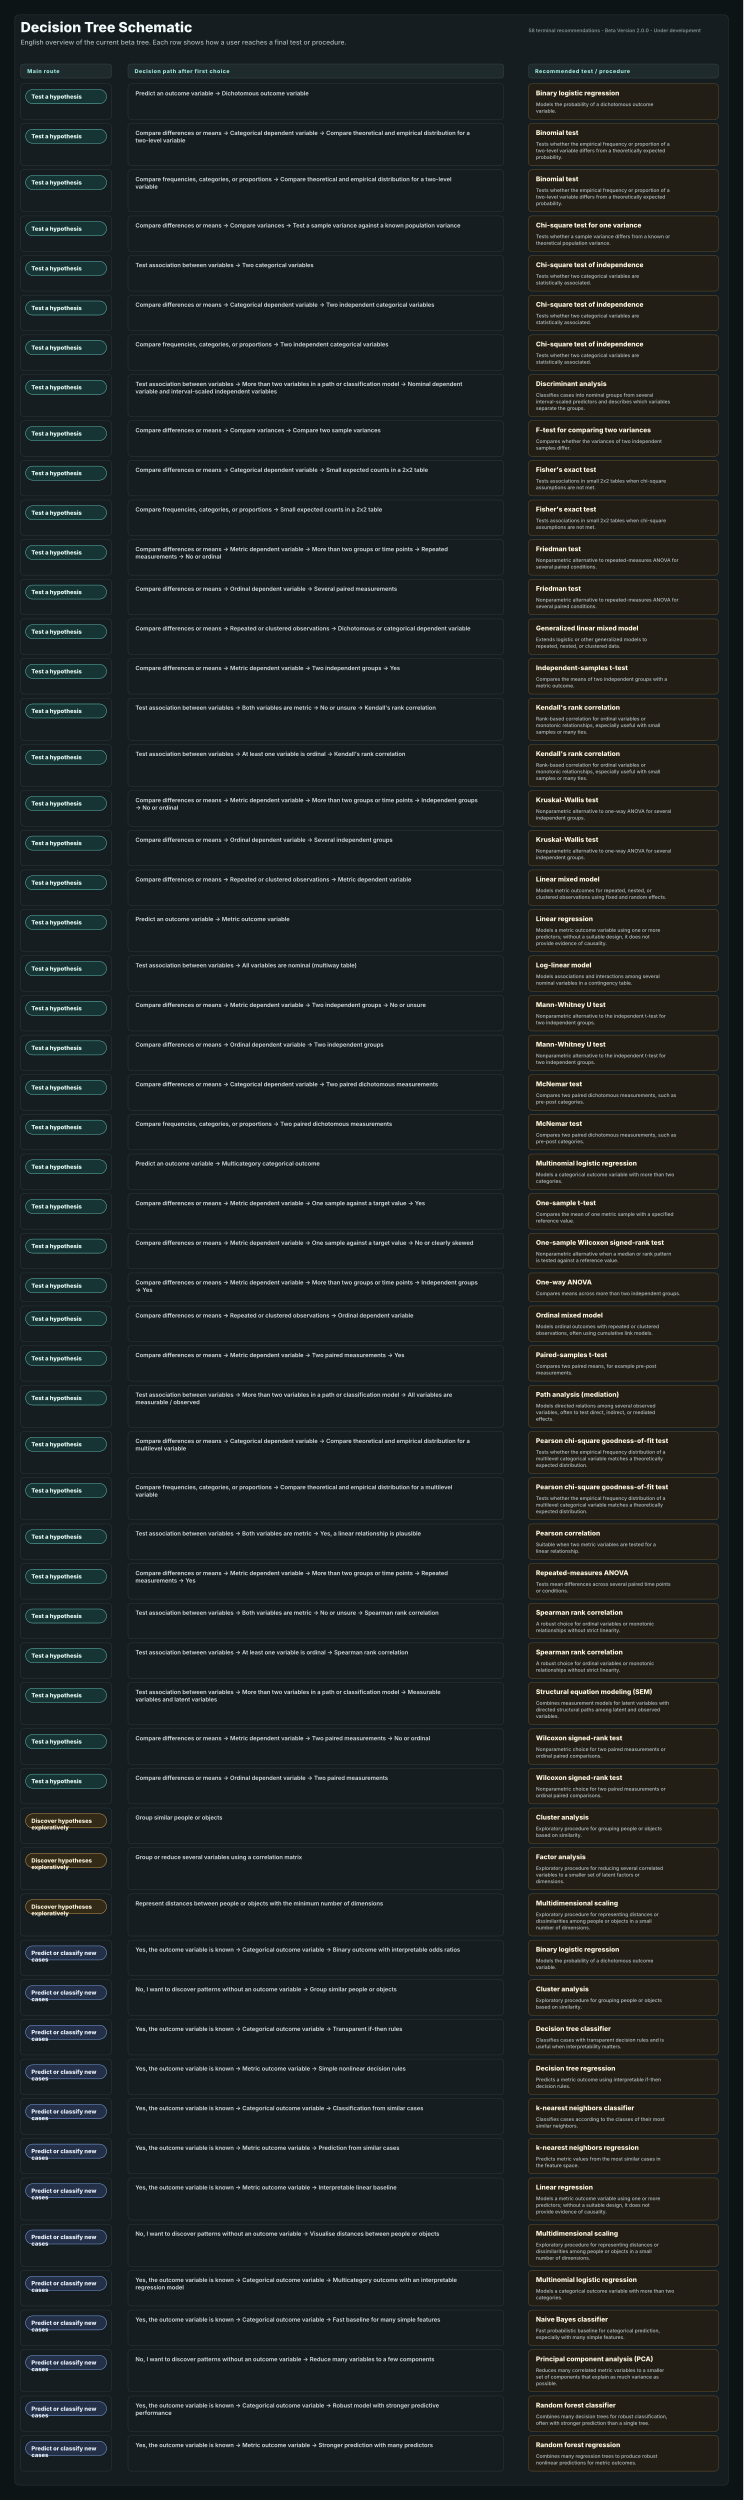
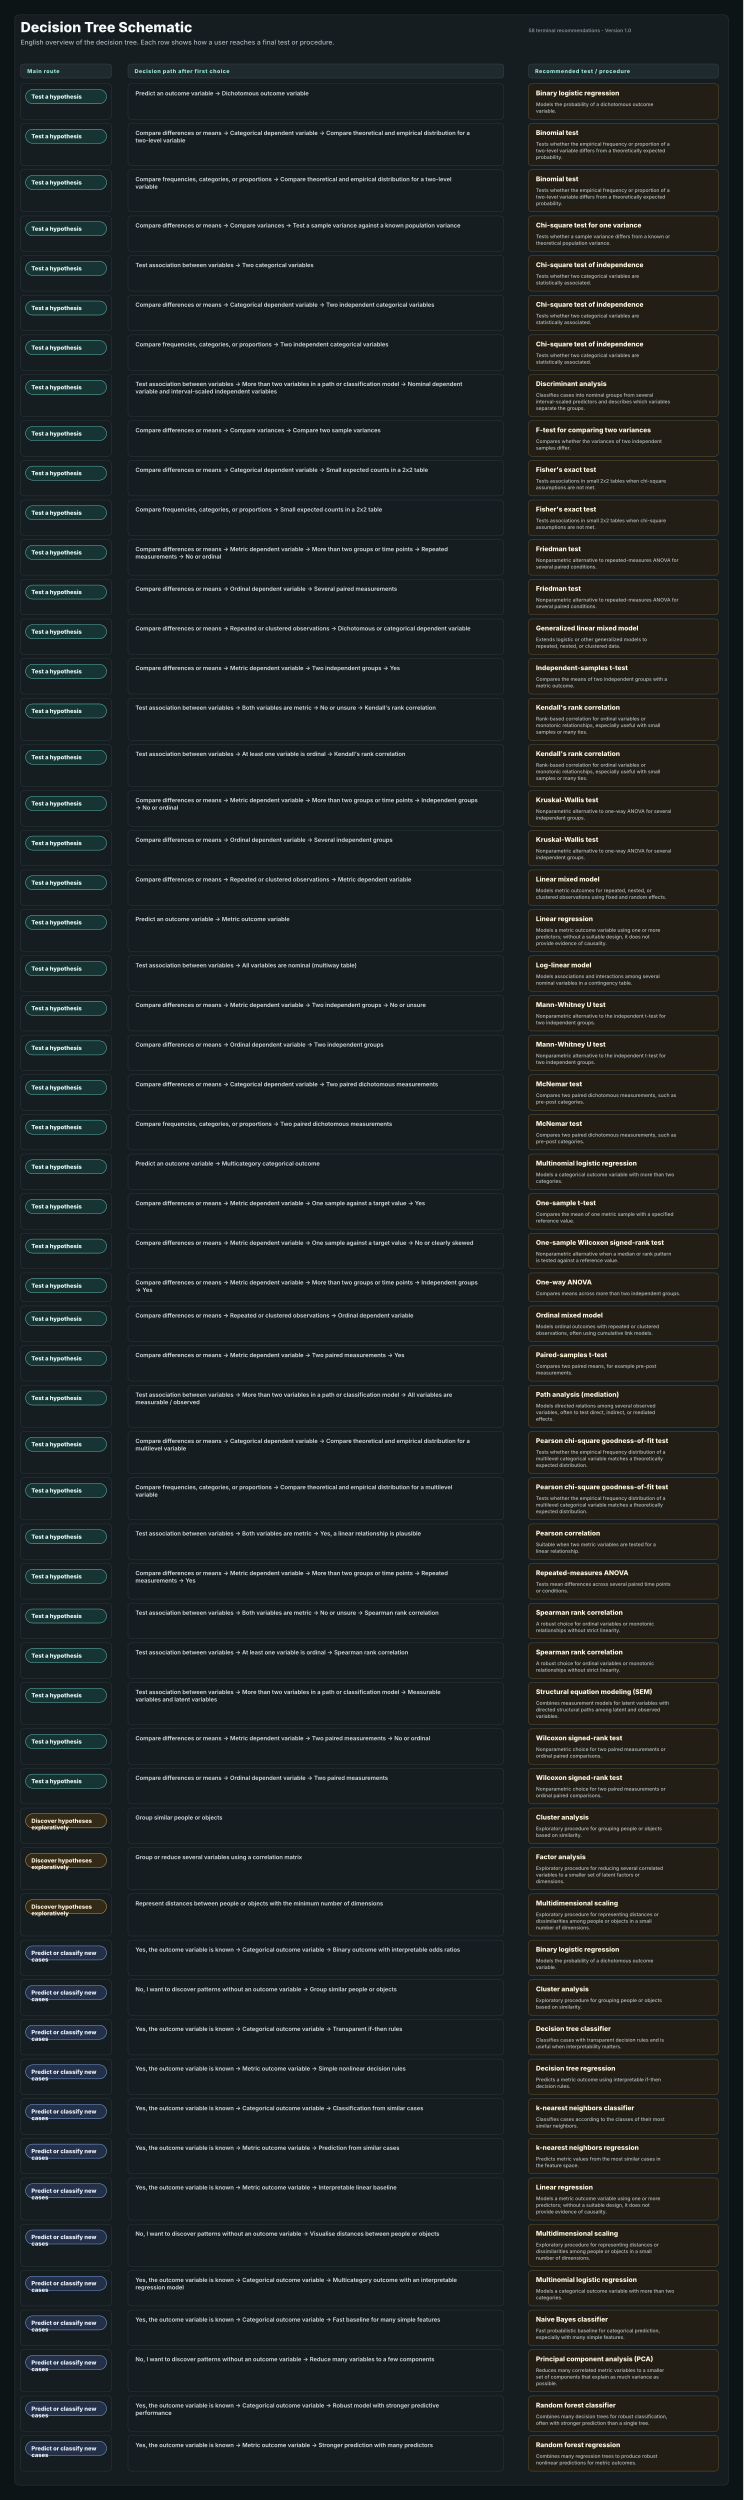
<svg xmlns="http://www.w3.org/2000/svg" width="1800" height="6055" viewBox="0 0 1800 6055" role="img" aria-labelledby="title desc">
  <defs>
    <style>
    .bg { fill: #0d1416; }
    .panel { fill: #151d20; stroke: #2e3b3f; stroke-width: 1; }
    .header { fill: #1f2a2d; stroke: #3a484d; stroke-width: 1; }
    .title { fill: #f5fbfa; font: 800 34px Inter, Arial, sans-serif; }
    .subtitle { fill: #aab8bb; font: 500 16px Inter, Arial, sans-serif; }
    .colhead { fill: #9de8dc; font: 800 13px Inter, Arial, sans-serif; letter-spacing: .08em; text-transform: uppercase; }
    .route { font: 800 14px Inter, Arial, sans-serif; }
    .path { fill: #d8e2e4; font: 600 14px Inter, Arial, sans-serif; }
    .result { fill: #fff6df; font: 800 16px Inter, Arial, sans-serif; }
    .summary { fill: #b8c4c6; font: 500 12px Inter, Arial, sans-serif; }
    .small { fill: #839195; font: 600 12px Inter, Arial, sans-serif; }
  </style>
  </defs>
  <rect class="bg" x="0" y="0" width="1800" height="6055" />
  <rect class="panel" x="36" y="36" width="1728" height="5983" rx="10" />
  <text class="title" x="50" y="78">Decision Tree Schematic</text>
-   <text class="subtitle" x="50" y="108">English overview of the current beta tree. Each row shows how a user reaches a final test or procedure.</text>
-   <text class="small" x="1280" y="78">58 terminal recommendations - Beta Version 2.0.0 - Under development</text>
+   <text class="subtitle" x="50" y="108">English overview of the decision tree. Each row shows how a user reaches a final test or procedure.</text>
+   <text class="small" x="1280" y="78">58 terminal recommendations - Version 1.0</text>
  <rect class="header" x="50" y="155" width="220" height="34" rx="7" />
  <rect class="header" x="310" y="155" width="910" height="34" rx="7" />
  <rect class="header" x="1280" y="155" width="460" height="34" rx="7" />
  <text class="colhead" x="66" y="177">Main route</text>
  <text class="colhead" x="326" y="177">Decision path after first choice</text>
  <text class="colhead" x="1296" y="177">Recommended test / procedure</text>
  <rect class="panel" x="50" y="203" width="220" height="86" rx="8" />
  <rect x="62" y="217" width="196" height="34" rx="17" fill="#173434" stroke="#6dd3c7" />
  <text class="route" x="76" y="239" fill="#eafffb">Test a hypothesis</text>
  <rect class="panel" x="310" y="203" width="910" height="86" rx="8" />
  <text class="path" x="328" y="231">Predict an outcome variable -&gt; Dichotomous outcome variable</text>
  <rect x="1280" y="203" width="460" height="86" rx="8" fill="#221e16" stroke="#6f5730" />
  <text class="result" x="1298" y="231">Binary logistic regression</text>
  <text class="summary" x="1298" y="257">Models the probability of a dichotomous outcome</text>
  <text class="summary" x="1298" y="273">variable.</text>
  <rect class="panel" x="50" y="299" width="220" height="102" rx="8" />
  <rect x="62" y="313" width="196" height="34" rx="17" fill="#173434" stroke="#6dd3c7" />
  <text class="route" x="76" y="335" fill="#eafffb">Test a hypothesis</text>
  <rect class="panel" x="310" y="299" width="910" height="102" rx="8" />
  <text class="path" x="328" y="327">Compare differences or means -&gt; Categorical dependent variable -&gt; Compare theoretical and empirical distribution for a</text>
  <text class="path" x="328" y="345">two-level variable</text>
  <rect x="1280" y="299" width="460" height="102" rx="8" fill="#221e16" stroke="#6f5730" />
  <text class="result" x="1298" y="327">Binomial test</text>
  <text class="summary" x="1298" y="353">Tests whether the empirical frequency or proportion of a</text>
  <text class="summary" x="1298" y="369">two-level variable differs from a theoretically expected</text>
  <text class="summary" x="1298" y="385">probability.</text>
  <rect class="panel" x="50" y="411" width="220" height="102" rx="8" />
  <rect x="62" y="425" width="196" height="34" rx="17" fill="#173434" stroke="#6dd3c7" />
  <text class="route" x="76" y="447" fill="#eafffb">Test a hypothesis</text>
  <rect class="panel" x="310" y="411" width="910" height="102" rx="8" />
  <text class="path" x="328" y="439">Compare frequencies, categories, or proportions -&gt; Compare theoretical and empirical distribution for a two-level</text>
  <text class="path" x="328" y="457">variable</text>
  <rect x="1280" y="411" width="460" height="102" rx="8" fill="#221e16" stroke="#6f5730" />
  <text class="result" x="1298" y="439">Binomial test</text>
  <text class="summary" x="1298" y="465">Tests whether the empirical frequency or proportion of a</text>
  <text class="summary" x="1298" y="481">two-level variable differs from a theoretically expected</text>
  <text class="summary" x="1298" y="497">probability.</text>
  <rect class="panel" x="50" y="523" width="220" height="86" rx="8" />
  <rect x="62" y="537" width="196" height="34" rx="17" fill="#173434" stroke="#6dd3c7" />
  <text class="route" x="76" y="559" fill="#eafffb">Test a hypothesis</text>
  <rect class="panel" x="310" y="523" width="910" height="86" rx="8" />
  <text class="path" x="328" y="551">Compare differences or means -&gt; Compare variances -&gt; Test a sample variance against a known population variance</text>
  <rect x="1280" y="523" width="460" height="86" rx="8" fill="#221e16" stroke="#6f5730" />
  <text class="result" x="1298" y="551">Chi-square test for one variance</text>
  <text class="summary" x="1298" y="577">Tests whether a sample variance differs from a known or</text>
  <text class="summary" x="1298" y="593">theoretical population variance.</text>
  <rect class="panel" x="50" y="619" width="220" height="86" rx="8" />
  <rect x="62" y="633" width="196" height="34" rx="17" fill="#173434" stroke="#6dd3c7" />
  <text class="route" x="76" y="655" fill="#eafffb">Test a hypothesis</text>
  <rect class="panel" x="310" y="619" width="910" height="86" rx="8" />
  <text class="path" x="328" y="647">Test association between variables -&gt; Two categorical variables</text>
  <rect x="1280" y="619" width="460" height="86" rx="8" fill="#221e16" stroke="#6f5730" />
  <text class="result" x="1298" y="647">Chi-square test of independence</text>
  <text class="summary" x="1298" y="673">Tests whether two categorical variables are</text>
  <text class="summary" x="1298" y="689">statistically associated.</text>
  <rect class="panel" x="50" y="715" width="220" height="86" rx="8" />
  <rect x="62" y="729" width="196" height="34" rx="17" fill="#173434" stroke="#6dd3c7" />
  <text class="route" x="76" y="751" fill="#eafffb">Test a hypothesis</text>
  <rect class="panel" x="310" y="715" width="910" height="86" rx="8" />
  <text class="path" x="328" y="743">Compare differences or means -&gt; Categorical dependent variable -&gt; Two independent categorical variables</text>
  <rect x="1280" y="715" width="460" height="86" rx="8" fill="#221e16" stroke="#6f5730" />
  <text class="result" x="1298" y="743">Chi-square test of independence</text>
  <text class="summary" x="1298" y="769">Tests whether two categorical variables are</text>
  <text class="summary" x="1298" y="785">statistically associated.</text>
  <rect class="panel" x="50" y="811" width="220" height="86" rx="8" />
  <rect x="62" y="825" width="196" height="34" rx="17" fill="#173434" stroke="#6dd3c7" />
  <text class="route" x="76" y="847" fill="#eafffb">Test a hypothesis</text>
  <rect class="panel" x="310" y="811" width="910" height="86" rx="8" />
  <text class="path" x="328" y="839">Compare frequencies, categories, or proportions -&gt; Two independent categorical variables</text>
  <rect x="1280" y="811" width="460" height="86" rx="8" fill="#221e16" stroke="#6f5730" />
  <text class="result" x="1298" y="839">Chi-square test of independence</text>
  <text class="summary" x="1298" y="865">Tests whether two categorical variables are</text>
  <text class="summary" x="1298" y="881">statistically associated.</text>
  <rect class="panel" x="50" y="907" width="220" height="102" rx="8" />
  <rect x="62" y="921" width="196" height="34" rx="17" fill="#173434" stroke="#6dd3c7" />
  <text class="route" x="76" y="943" fill="#eafffb">Test a hypothesis</text>
  <rect class="panel" x="310" y="907" width="910" height="102" rx="8" />
  <text class="path" x="328" y="935">Test association between variables -&gt; More than two variables in a path or classification model -&gt; Nominal dependent</text>
  <text class="path" x="328" y="953">variable and interval-scaled independent variables</text>
  <rect x="1280" y="907" width="460" height="102" rx="8" fill="#221e16" stroke="#6f5730" />
  <text class="result" x="1298" y="935">Discriminant analysis</text>
  <text class="summary" x="1298" y="961">Classifies cases into nominal groups from several</text>
  <text class="summary" x="1298" y="977">interval-scaled predictors and describes which variables</text>
  <text class="summary" x="1298" y="993">separate the groups.</text>
  <rect class="panel" x="50" y="1019" width="220" height="86" rx="8" />
  <rect x="62" y="1033" width="196" height="34" rx="17" fill="#173434" stroke="#6dd3c7" />
  <text class="route" x="76" y="1055" fill="#eafffb">Test a hypothesis</text>
  <rect class="panel" x="310" y="1019" width="910" height="86" rx="8" />
  <text class="path" x="328" y="1047">Compare differences or means -&gt; Compare variances -&gt; Compare two sample variances</text>
  <rect x="1280" y="1019" width="460" height="86" rx="8" fill="#221e16" stroke="#6f5730" />
  <text class="result" x="1298" y="1047">F-test for comparing two variances</text>
  <text class="summary" x="1298" y="1073">Compares whether the variances of two independent</text>
  <text class="summary" x="1298" y="1089">samples differ.</text>
  <rect class="panel" x="50" y="1115" width="220" height="86" rx="8" />
  <rect x="62" y="1129" width="196" height="34" rx="17" fill="#173434" stroke="#6dd3c7" />
  <text class="route" x="76" y="1151" fill="#eafffb">Test a hypothesis</text>
  <rect class="panel" x="310" y="1115" width="910" height="86" rx="8" />
  <text class="path" x="328" y="1143">Compare differences or means -&gt; Categorical dependent variable -&gt; Small expected counts in a 2x2 table</text>
  <rect x="1280" y="1115" width="460" height="86" rx="8" fill="#221e16" stroke="#6f5730" />
  <text class="result" x="1298" y="1143">Fisher's exact test</text>
  <text class="summary" x="1298" y="1169">Tests associations in small 2x2 tables when chi-square</text>
  <text class="summary" x="1298" y="1185">assumptions are not met.</text>
  <rect class="panel" x="50" y="1211" width="220" height="86" rx="8" />
  <rect x="62" y="1225" width="196" height="34" rx="17" fill="#173434" stroke="#6dd3c7" />
  <text class="route" x="76" y="1247" fill="#eafffb">Test a hypothesis</text>
  <rect class="panel" x="310" y="1211" width="910" height="86" rx="8" />
  <text class="path" x="328" y="1239">Compare frequencies, categories, or proportions -&gt; Small expected counts in a 2x2 table</text>
  <rect x="1280" y="1211" width="460" height="86" rx="8" fill="#221e16" stroke="#6f5730" />
  <text class="result" x="1298" y="1239">Fisher's exact test</text>
  <text class="summary" x="1298" y="1265">Tests associations in small 2x2 tables when chi-square</text>
  <text class="summary" x="1298" y="1281">assumptions are not met.</text>
  <rect class="panel" x="50" y="1307" width="220" height="86" rx="8" />
  <rect x="62" y="1321" width="196" height="34" rx="17" fill="#173434" stroke="#6dd3c7" />
  <text class="route" x="76" y="1343" fill="#eafffb">Test a hypothesis</text>
  <rect class="panel" x="310" y="1307" width="910" height="86" rx="8" />
  <text class="path" x="328" y="1335">Compare differences or means -&gt; Metric dependent variable -&gt; More than two groups or time points -&gt; Repeated</text>
  <text class="path" x="328" y="1353">measurements -&gt; No or ordinal</text>
  <rect x="1280" y="1307" width="460" height="86" rx="8" fill="#221e16" stroke="#6f5730" />
  <text class="result" x="1298" y="1335">Friedman test</text>
  <text class="summary" x="1298" y="1361">Nonparametric alternative to repeated-measures ANOVA for</text>
  <text class="summary" x="1298" y="1377">several paired conditions.</text>
  <rect class="panel" x="50" y="1403" width="220" height="86" rx="8" />
  <rect x="62" y="1417" width="196" height="34" rx="17" fill="#173434" stroke="#6dd3c7" />
  <text class="route" x="76" y="1439" fill="#eafffb">Test a hypothesis</text>
  <rect class="panel" x="310" y="1403" width="910" height="86" rx="8" />
  <text class="path" x="328" y="1431">Compare differences or means -&gt; Ordinal dependent variable -&gt; Several paired measurements</text>
  <rect x="1280" y="1403" width="460" height="86" rx="8" fill="#221e16" stroke="#6f5730" />
  <text class="result" x="1298" y="1431">Friedman test</text>
  <text class="summary" x="1298" y="1457">Nonparametric alternative to repeated-measures ANOVA for</text>
  <text class="summary" x="1298" y="1473">several paired conditions.</text>
  <rect class="panel" x="50" y="1499" width="220" height="86" rx="8" />
  <rect x="62" y="1513" width="196" height="34" rx="17" fill="#173434" stroke="#6dd3c7" />
  <text class="route" x="76" y="1535" fill="#eafffb">Test a hypothesis</text>
  <rect class="panel" x="310" y="1499" width="910" height="86" rx="8" />
  <text class="path" x="328" y="1527">Compare differences or means -&gt; Repeated or clustered observations -&gt; Dichotomous or categorical dependent variable</text>
  <rect x="1280" y="1499" width="460" height="86" rx="8" fill="#221e16" stroke="#6f5730" />
  <text class="result" x="1298" y="1527">Generalized linear mixed model</text>
  <text class="summary" x="1298" y="1553">Extends logistic or other generalized models to</text>
  <text class="summary" x="1298" y="1569">repeated, nested, or clustered data.</text>
  <rect class="panel" x="50" y="1595" width="220" height="86" rx="8" />
  <rect x="62" y="1609" width="196" height="34" rx="17" fill="#173434" stroke="#6dd3c7" />
  <text class="route" x="76" y="1631" fill="#eafffb">Test a hypothesis</text>
  <rect class="panel" x="310" y="1595" width="910" height="86" rx="8" />
  <text class="path" x="328" y="1623">Compare differences or means -&gt; Metric dependent variable -&gt; Two independent groups -&gt; Yes</text>
  <rect x="1280" y="1595" width="460" height="86" rx="8" fill="#221e16" stroke="#6f5730" />
  <text class="result" x="1298" y="1623">Independent-samples t-test</text>
  <text class="summary" x="1298" y="1649">Compares the means of two independent groups with a</text>
  <text class="summary" x="1298" y="1665">metric outcome.</text>
  <rect class="panel" x="50" y="1691" width="220" height="102" rx="8" />
  <rect x="62" y="1705" width="196" height="34" rx="17" fill="#173434" stroke="#6dd3c7" />
  <text class="route" x="76" y="1727" fill="#eafffb">Test a hypothesis</text>
  <rect class="panel" x="310" y="1691" width="910" height="102" rx="8" />
  <text class="path" x="328" y="1719">Test association between variables -&gt; Both variables are metric -&gt; No or unsure -&gt; Kendall's rank correlation</text>
  <rect x="1280" y="1691" width="460" height="102" rx="8" fill="#221e16" stroke="#6f5730" />
  <text class="result" x="1298" y="1719">Kendall's rank correlation</text>
  <text class="summary" x="1298" y="1745">Rank-based correlation for ordinal variables or</text>
  <text class="summary" x="1298" y="1761">monotonic relationships, especially useful with small</text>
  <text class="summary" x="1298" y="1777">samples or many ties.</text>
  <rect class="panel" x="50" y="1803" width="220" height="102" rx="8" />
  <rect x="62" y="1817" width="196" height="34" rx="17" fill="#173434" stroke="#6dd3c7" />
  <text class="route" x="76" y="1839" fill="#eafffb">Test a hypothesis</text>
  <rect class="panel" x="310" y="1803" width="910" height="102" rx="8" />
  <text class="path" x="328" y="1831">Test association between variables -&gt; At least one variable is ordinal -&gt; Kendall's rank correlation</text>
  <rect x="1280" y="1803" width="460" height="102" rx="8" fill="#221e16" stroke="#6f5730" />
  <text class="result" x="1298" y="1831">Kendall's rank correlation</text>
  <text class="summary" x="1298" y="1857">Rank-based correlation for ordinal variables or</text>
  <text class="summary" x="1298" y="1873">monotonic relationships, especially useful with small</text>
  <text class="summary" x="1298" y="1889">samples or many ties.</text>
  <rect class="panel" x="50" y="1915" width="220" height="86" rx="8" />
  <rect x="62" y="1929" width="196" height="34" rx="17" fill="#173434" stroke="#6dd3c7" />
  <text class="route" x="76" y="1951" fill="#eafffb">Test a hypothesis</text>
  <rect class="panel" x="310" y="1915" width="910" height="86" rx="8" />
  <text class="path" x="328" y="1943">Compare differences or means -&gt; Metric dependent variable -&gt; More than two groups or time points -&gt; Independent groups</text>
  <text class="path" x="328" y="1961">-&gt; No or ordinal</text>
  <rect x="1280" y="1915" width="460" height="86" rx="8" fill="#221e16" stroke="#6f5730" />
  <text class="result" x="1298" y="1943">Kruskal-Wallis test</text>
  <text class="summary" x="1298" y="1969">Nonparametric alternative to one-way ANOVA for several</text>
  <text class="summary" x="1298" y="1985">independent groups.</text>
  <rect class="panel" x="50" y="2011" width="220" height="86" rx="8" />
  <rect x="62" y="2025" width="196" height="34" rx="17" fill="#173434" stroke="#6dd3c7" />
  <text class="route" x="76" y="2047" fill="#eafffb">Test a hypothesis</text>
  <rect class="panel" x="310" y="2011" width="910" height="86" rx="8" />
  <text class="path" x="328" y="2039">Compare differences or means -&gt; Ordinal dependent variable -&gt; Several independent groups</text>
  <rect x="1280" y="2011" width="460" height="86" rx="8" fill="#221e16" stroke="#6f5730" />
  <text class="result" x="1298" y="2039">Kruskal-Wallis test</text>
  <text class="summary" x="1298" y="2065">Nonparametric alternative to one-way ANOVA for several</text>
  <text class="summary" x="1298" y="2081">independent groups.</text>
  <rect class="panel" x="50" y="2107" width="220" height="86" rx="8" />
  <rect x="62" y="2121" width="196" height="34" rx="17" fill="#173434" stroke="#6dd3c7" />
  <text class="route" x="76" y="2143" fill="#eafffb">Test a hypothesis</text>
  <rect class="panel" x="310" y="2107" width="910" height="86" rx="8" />
  <text class="path" x="328" y="2135">Compare differences or means -&gt; Repeated or clustered observations -&gt; Metric dependent variable</text>
  <rect x="1280" y="2107" width="460" height="86" rx="8" fill="#221e16" stroke="#6f5730" />
  <text class="result" x="1298" y="2135">Linear mixed model</text>
  <text class="summary" x="1298" y="2161">Models metric outcomes for repeated, nested, or</text>
  <text class="summary" x="1298" y="2177">clustered observations using fixed and random effects.</text>
  <rect class="panel" x="50" y="2203" width="220" height="102" rx="8" />
  <rect x="62" y="2217" width="196" height="34" rx="17" fill="#173434" stroke="#6dd3c7" />
  <text class="route" x="76" y="2239" fill="#eafffb">Test a hypothesis</text>
  <rect class="panel" x="310" y="2203" width="910" height="102" rx="8" />
  <text class="path" x="328" y="2231">Predict an outcome variable -&gt; Metric outcome variable</text>
  <rect x="1280" y="2203" width="460" height="102" rx="8" fill="#221e16" stroke="#6f5730" />
  <text class="result" x="1298" y="2231">Linear regression</text>
  <text class="summary" x="1298" y="2257">Models a metric outcome variable using one or more</text>
  <text class="summary" x="1298" y="2273">predictors; without a suitable design, it does not</text>
  <text class="summary" x="1298" y="2289">provide evidence of causality.</text>
  <rect class="panel" x="50" y="2315" width="220" height="86" rx="8" />
  <rect x="62" y="2329" width="196" height="34" rx="17" fill="#173434" stroke="#6dd3c7" />
  <text class="route" x="76" y="2351" fill="#eafffb">Test a hypothesis</text>
  <rect class="panel" x="310" y="2315" width="910" height="86" rx="8" />
  <text class="path" x="328" y="2343">Test association between variables -&gt; All variables are nominal (multiway table)</text>
  <rect x="1280" y="2315" width="460" height="86" rx="8" fill="#221e16" stroke="#6f5730" />
  <text class="result" x="1298" y="2343">Log-linear model</text>
  <text class="summary" x="1298" y="2369">Models associations and interactions among several</text>
  <text class="summary" x="1298" y="2385">nominal variables in a contingency table.</text>
  <rect class="panel" x="50" y="2411" width="220" height="86" rx="8" />
  <rect x="62" y="2425" width="196" height="34" rx="17" fill="#173434" stroke="#6dd3c7" />
  <text class="route" x="76" y="2447" fill="#eafffb">Test a hypothesis</text>
  <rect class="panel" x="310" y="2411" width="910" height="86" rx="8" />
  <text class="path" x="328" y="2439">Compare differences or means -&gt; Metric dependent variable -&gt; Two independent groups -&gt; No or unsure</text>
  <rect x="1280" y="2411" width="460" height="86" rx="8" fill="#221e16" stroke="#6f5730" />
  <text class="result" x="1298" y="2439">Mann-Whitney U test</text>
  <text class="summary" x="1298" y="2465">Nonparametric alternative to the independent t-test for</text>
  <text class="summary" x="1298" y="2481">two independent groups.</text>
  <rect class="panel" x="50" y="2507" width="220" height="86" rx="8" />
  <rect x="62" y="2521" width="196" height="34" rx="17" fill="#173434" stroke="#6dd3c7" />
  <text class="route" x="76" y="2543" fill="#eafffb">Test a hypothesis</text>
  <rect class="panel" x="310" y="2507" width="910" height="86" rx="8" />
  <text class="path" x="328" y="2535">Compare differences or means -&gt; Ordinal dependent variable -&gt; Two independent groups</text>
  <rect x="1280" y="2507" width="460" height="86" rx="8" fill="#221e16" stroke="#6f5730" />
  <text class="result" x="1298" y="2535">Mann-Whitney U test</text>
  <text class="summary" x="1298" y="2561">Nonparametric alternative to the independent t-test for</text>
  <text class="summary" x="1298" y="2577">two independent groups.</text>
  <rect class="panel" x="50" y="2603" width="220" height="86" rx="8" />
  <rect x="62" y="2617" width="196" height="34" rx="17" fill="#173434" stroke="#6dd3c7" />
  <text class="route" x="76" y="2639" fill="#eafffb">Test a hypothesis</text>
  <rect class="panel" x="310" y="2603" width="910" height="86" rx="8" />
  <text class="path" x="328" y="2631">Compare differences or means -&gt; Categorical dependent variable -&gt; Two paired dichotomous measurements</text>
  <rect x="1280" y="2603" width="460" height="86" rx="8" fill="#221e16" stroke="#6f5730" />
  <text class="result" x="1298" y="2631">McNemar test</text>
  <text class="summary" x="1298" y="2657">Compares two paired dichotomous measurements, such as</text>
  <text class="summary" x="1298" y="2673">pre-post categories.</text>
  <rect class="panel" x="50" y="2699" width="220" height="86" rx="8" />
  <rect x="62" y="2713" width="196" height="34" rx="17" fill="#173434" stroke="#6dd3c7" />
  <text class="route" x="76" y="2735" fill="#eafffb">Test a hypothesis</text>
  <rect class="panel" x="310" y="2699" width="910" height="86" rx="8" />
  <text class="path" x="328" y="2727">Compare frequencies, categories, or proportions -&gt; Two paired dichotomous measurements</text>
  <rect x="1280" y="2699" width="460" height="86" rx="8" fill="#221e16" stroke="#6f5730" />
  <text class="result" x="1298" y="2727">McNemar test</text>
  <text class="summary" x="1298" y="2753">Compares two paired dichotomous measurements, such as</text>
  <text class="summary" x="1298" y="2769">pre-post categories.</text>
  <rect class="panel" x="50" y="2795" width="220" height="86" rx="8" />
  <rect x="62" y="2809" width="196" height="34" rx="17" fill="#173434" stroke="#6dd3c7" />
  <text class="route" x="76" y="2831" fill="#eafffb">Test a hypothesis</text>
  <rect class="panel" x="310" y="2795" width="910" height="86" rx="8" />
  <text class="path" x="328" y="2823">Predict an outcome variable -&gt; Multicategory categorical outcome</text>
  <rect x="1280" y="2795" width="460" height="86" rx="8" fill="#221e16" stroke="#6f5730" />
  <text class="result" x="1298" y="2823">Multinomial logistic regression</text>
  <text class="summary" x="1298" y="2849">Models a categorical outcome variable with more than two</text>
  <text class="summary" x="1298" y="2865">categories.</text>
  <rect class="panel" x="50" y="2891" width="220" height="86" rx="8" />
  <rect x="62" y="2905" width="196" height="34" rx="17" fill="#173434" stroke="#6dd3c7" />
  <text class="route" x="76" y="2927" fill="#eafffb">Test a hypothesis</text>
  <rect class="panel" x="310" y="2891" width="910" height="86" rx="8" />
  <text class="path" x="328" y="2919">Compare differences or means -&gt; Metric dependent variable -&gt; One sample against a target value -&gt; Yes</text>
  <rect x="1280" y="2891" width="460" height="86" rx="8" fill="#221e16" stroke="#6f5730" />
  <text class="result" x="1298" y="2919">One-sample t-test</text>
  <text class="summary" x="1298" y="2945">Compares the mean of one metric sample with a specified</text>
  <text class="summary" x="1298" y="2961">reference value.</text>
  <rect class="panel" x="50" y="2987" width="220" height="86" rx="8" />
  <rect x="62" y="3001" width="196" height="34" rx="17" fill="#173434" stroke="#6dd3c7" />
  <text class="route" x="76" y="3023" fill="#eafffb">Test a hypothesis</text>
  <rect class="panel" x="310" y="2987" width="910" height="86" rx="8" />
  <text class="path" x="328" y="3015">Compare differences or means -&gt; Metric dependent variable -&gt; One sample against a target value -&gt; No or clearly skewed</text>
  <rect x="1280" y="2987" width="460" height="86" rx="8" fill="#221e16" stroke="#6f5730" />
  <text class="result" x="1298" y="3015">One-sample Wilcoxon signed-rank test</text>
  <text class="summary" x="1298" y="3041">Nonparametric alternative when a median or rank pattern</text>
  <text class="summary" x="1298" y="3057">is tested against a reference value.</text>
  <rect class="panel" x="50" y="3083" width="220" height="70" rx="8" />
  <rect x="62" y="3097" width="196" height="34" rx="17" fill="#173434" stroke="#6dd3c7" />
  <text class="route" x="76" y="3119" fill="#eafffb">Test a hypothesis</text>
  <rect class="panel" x="310" y="3083" width="910" height="70" rx="8" />
  <text class="path" x="328" y="3111">Compare differences or means -&gt; Metric dependent variable -&gt; More than two groups or time points -&gt; Independent groups</text>
  <text class="path" x="328" y="3129">-&gt; Yes</text>
  <rect x="1280" y="3083" width="460" height="70" rx="8" fill="#221e16" stroke="#6f5730" />
  <text class="result" x="1298" y="3111">One-way ANOVA</text>
  <text class="summary" x="1298" y="3137">Compares means across more than two independent groups.</text>
  <rect class="panel" x="50" y="3163" width="220" height="86" rx="8" />
  <rect x="62" y="3177" width="196" height="34" rx="17" fill="#173434" stroke="#6dd3c7" />
  <text class="route" x="76" y="3199" fill="#eafffb">Test a hypothesis</text>
  <rect class="panel" x="310" y="3163" width="910" height="86" rx="8" />
  <text class="path" x="328" y="3191">Compare differences or means -&gt; Repeated or clustered observations -&gt; Ordinal dependent variable</text>
  <rect x="1280" y="3163" width="460" height="86" rx="8" fill="#221e16" stroke="#6f5730" />
  <text class="result" x="1298" y="3191">Ordinal mixed model</text>
  <text class="summary" x="1298" y="3217">Models ordinal outcomes with repeated or clustered</text>
  <text class="summary" x="1298" y="3233">observations, often using cumulative link models.</text>
  <rect class="panel" x="50" y="3259" width="220" height="86" rx="8" />
  <rect x="62" y="3273" width="196" height="34" rx="17" fill="#173434" stroke="#6dd3c7" />
  <text class="route" x="76" y="3295" fill="#eafffb">Test a hypothesis</text>
  <rect class="panel" x="310" y="3259" width="910" height="86" rx="8" />
  <text class="path" x="328" y="3287">Compare differences or means -&gt; Metric dependent variable -&gt; Two paired measurements -&gt; Yes</text>
  <rect x="1280" y="3259" width="460" height="86" rx="8" fill="#221e16" stroke="#6f5730" />
  <text class="result" x="1298" y="3287">Paired-samples t-test</text>
  <text class="summary" x="1298" y="3313">Compares two paired means, for example pre-post</text>
  <text class="summary" x="1298" y="3329">measurements.</text>
  <rect class="panel" x="50" y="3355" width="220" height="102" rx="8" />
  <rect x="62" y="3369" width="196" height="34" rx="17" fill="#173434" stroke="#6dd3c7" />
  <text class="route" x="76" y="3391" fill="#eafffb">Test a hypothesis</text>
  <rect class="panel" x="310" y="3355" width="910" height="102" rx="8" />
  <text class="path" x="328" y="3383">Test association between variables -&gt; More than two variables in a path or classification model -&gt; All variables are</text>
  <text class="path" x="328" y="3401">measurable / observed</text>
  <rect x="1280" y="3355" width="460" height="102" rx="8" fill="#221e16" stroke="#6f5730" />
  <text class="result" x="1298" y="3383">Path analysis (mediation)</text>
  <text class="summary" x="1298" y="3409">Models directed relations among several observed</text>
  <text class="summary" x="1298" y="3425">variables, often to test direct, indirect, or mediated</text>
  <text class="summary" x="1298" y="3441">effects.</text>
  <rect class="panel" x="50" y="3467" width="220" height="102" rx="8" />
  <rect x="62" y="3481" width="196" height="34" rx="17" fill="#173434" stroke="#6dd3c7" />
  <text class="route" x="76" y="3503" fill="#eafffb">Test a hypothesis</text>
  <rect class="panel" x="310" y="3467" width="910" height="102" rx="8" />
  <text class="path" x="328" y="3495">Compare differences or means -&gt; Categorical dependent variable -&gt; Compare theoretical and empirical distribution for a</text>
  <text class="path" x="328" y="3513">multilevel variable</text>
  <rect x="1280" y="3467" width="460" height="102" rx="8" fill="#221e16" stroke="#6f5730" />
  <text class="result" x="1298" y="3495">Pearson chi-square goodness-of-fit test</text>
  <text class="summary" x="1298" y="3521">Tests whether the empirical frequency distribution of a</text>
  <text class="summary" x="1298" y="3537">multilevel categorical variable matches a theoretically</text>
  <text class="summary" x="1298" y="3553">expected distribution.</text>
  <rect class="panel" x="50" y="3579" width="220" height="102" rx="8" />
  <rect x="62" y="3593" width="196" height="34" rx="17" fill="#173434" stroke="#6dd3c7" />
  <text class="route" x="76" y="3615" fill="#eafffb">Test a hypothesis</text>
  <rect class="panel" x="310" y="3579" width="910" height="102" rx="8" />
  <text class="path" x="328" y="3607">Compare frequencies, categories, or proportions -&gt; Compare theoretical and empirical distribution for a multilevel</text>
  <text class="path" x="328" y="3625">variable</text>
  <rect x="1280" y="3579" width="460" height="102" rx="8" fill="#221e16" stroke="#6f5730" />
  <text class="result" x="1298" y="3607">Pearson chi-square goodness-of-fit test</text>
  <text class="summary" x="1298" y="3633">Tests whether the empirical frequency distribution of a</text>
  <text class="summary" x="1298" y="3649">multilevel categorical variable matches a theoretically</text>
  <text class="summary" x="1298" y="3665">expected distribution.</text>
  <rect class="panel" x="50" y="3691" width="220" height="86" rx="8" />
  <rect x="62" y="3705" width="196" height="34" rx="17" fill="#173434" stroke="#6dd3c7" />
  <text class="route" x="76" y="3727" fill="#eafffb">Test a hypothesis</text>
  <rect class="panel" x="310" y="3691" width="910" height="86" rx="8" />
  <text class="path" x="328" y="3719">Test association between variables -&gt; Both variables are metric -&gt; Yes, a linear relationship is plausible</text>
  <rect x="1280" y="3691" width="460" height="86" rx="8" fill="#221e16" stroke="#6f5730" />
  <text class="result" x="1298" y="3719">Pearson correlation</text>
  <text class="summary" x="1298" y="3745">Suitable when two metric variables are tested for a</text>
  <text class="summary" x="1298" y="3761">linear relationship.</text>
  <rect class="panel" x="50" y="3787" width="220" height="86" rx="8" />
  <rect x="62" y="3801" width="196" height="34" rx="17" fill="#173434" stroke="#6dd3c7" />
  <text class="route" x="76" y="3823" fill="#eafffb">Test a hypothesis</text>
  <rect class="panel" x="310" y="3787" width="910" height="86" rx="8" />
  <text class="path" x="328" y="3815">Compare differences or means -&gt; Metric dependent variable -&gt; More than two groups or time points -&gt; Repeated</text>
  <text class="path" x="328" y="3833">measurements -&gt; Yes</text>
  <rect x="1280" y="3787" width="460" height="86" rx="8" fill="#221e16" stroke="#6f5730" />
  <text class="result" x="1298" y="3815">Repeated-measures ANOVA</text>
  <text class="summary" x="1298" y="3841">Tests mean differences across several paired time points</text>
  <text class="summary" x="1298" y="3857">or conditions.</text>
  <rect class="panel" x="50" y="3883" width="220" height="86" rx="8" />
  <rect x="62" y="3897" width="196" height="34" rx="17" fill="#173434" stroke="#6dd3c7" />
  <text class="route" x="76" y="3919" fill="#eafffb">Test a hypothesis</text>
  <rect class="panel" x="310" y="3883" width="910" height="86" rx="8" />
  <text class="path" x="328" y="3911">Test association between variables -&gt; Both variables are metric -&gt; No or unsure -&gt; Spearman rank correlation</text>
  <rect x="1280" y="3883" width="460" height="86" rx="8" fill="#221e16" stroke="#6f5730" />
  <text class="result" x="1298" y="3911">Spearman rank correlation</text>
  <text class="summary" x="1298" y="3937">A robust choice for ordinal variables or monotonic</text>
  <text class="summary" x="1298" y="3953">relationships without strict linearity.</text>
  <rect class="panel" x="50" y="3979" width="220" height="86" rx="8" />
  <rect x="62" y="3993" width="196" height="34" rx="17" fill="#173434" stroke="#6dd3c7" />
  <text class="route" x="76" y="4015" fill="#eafffb">Test a hypothesis</text>
  <rect class="panel" x="310" y="3979" width="910" height="86" rx="8" />
  <text class="path" x="328" y="4007">Test association between variables -&gt; At least one variable is ordinal -&gt; Spearman rank correlation</text>
  <rect x="1280" y="3979" width="460" height="86" rx="8" fill="#221e16" stroke="#6f5730" />
  <text class="result" x="1298" y="4007">Spearman rank correlation</text>
  <text class="summary" x="1298" y="4033">A robust choice for ordinal variables or monotonic</text>
  <text class="summary" x="1298" y="4049">relationships without strict linearity.</text>
  <rect class="panel" x="50" y="4075" width="220" height="102" rx="8" />
  <rect x="62" y="4089" width="196" height="34" rx="17" fill="#173434" stroke="#6dd3c7" />
  <text class="route" x="76" y="4111" fill="#eafffb">Test a hypothesis</text>
  <rect class="panel" x="310" y="4075" width="910" height="102" rx="8" />
  <text class="path" x="328" y="4103">Test association between variables -&gt; More than two variables in a path or classification model -&gt; Measurable</text>
  <text class="path" x="328" y="4121">variables and latent variables</text>
  <rect x="1280" y="4075" width="460" height="102" rx="8" fill="#221e16" stroke="#6f5730" />
  <text class="result" x="1298" y="4103">Structural equation modeling (SEM)</text>
  <text class="summary" x="1298" y="4129">Combines measurement models for latent variables with</text>
  <text class="summary" x="1298" y="4145">directed structural paths among latent and observed</text>
  <text class="summary" x="1298" y="4161">variables.</text>
  <rect class="panel" x="50" y="4187" width="220" height="86" rx="8" />
  <rect x="62" y="4201" width="196" height="34" rx="17" fill="#173434" stroke="#6dd3c7" />
  <text class="route" x="76" y="4223" fill="#eafffb">Test a hypothesis</text>
  <rect class="panel" x="310" y="4187" width="910" height="86" rx="8" />
  <text class="path" x="328" y="4215">Compare differences or means -&gt; Metric dependent variable -&gt; Two paired measurements -&gt; No or ordinal</text>
  <rect x="1280" y="4187" width="460" height="86" rx="8" fill="#221e16" stroke="#6f5730" />
  <text class="result" x="1298" y="4215">Wilcoxon signed-rank test</text>
  <text class="summary" x="1298" y="4241">Nonparametric choice for two paired measurements or</text>
  <text class="summary" x="1298" y="4257">ordinal paired comparisons.</text>
  <rect class="panel" x="50" y="4283" width="220" height="86" rx="8" />
  <rect x="62" y="4297" width="196" height="34" rx="17" fill="#173434" stroke="#6dd3c7" />
  <text class="route" x="76" y="4319" fill="#eafffb">Test a hypothesis</text>
  <rect class="panel" x="310" y="4283" width="910" height="86" rx="8" />
  <text class="path" x="328" y="4311">Compare differences or means -&gt; Ordinal dependent variable -&gt; Two paired measurements</text>
  <rect x="1280" y="4283" width="460" height="86" rx="8" fill="#221e16" stroke="#6f5730" />
  <text class="result" x="1298" y="4311">Wilcoxon signed-rank test</text>
  <text class="summary" x="1298" y="4337">Nonparametric choice for two paired measurements or</text>
  <text class="summary" x="1298" y="4353">ordinal paired comparisons.</text>
  <rect class="panel" x="50" y="4379" width="220" height="86" rx="8" />
  <rect x="62" y="4393" width="196" height="34" rx="17" fill="#322916" stroke="#e1ad5b" />
  <text class="route" x="76" y="4415" fill="#fff5dd">Discover hypotheses</text>
  <text class="route" x="76" y="4431" fill="#fff5dd">exploratively</text>
  <rect class="panel" x="310" y="4379" width="910" height="86" rx="8" />
  <text class="path" x="328" y="4407">Group similar people or objects</text>
  <rect x="1280" y="4379" width="460" height="86" rx="8" fill="#221e16" stroke="#6f5730" />
  <text class="result" x="1298" y="4407">Cluster analysis</text>
  <text class="summary" x="1298" y="4433">Exploratory procedure for grouping people or objects</text>
  <text class="summary" x="1298" y="4449">based on similarity.</text>
  <rect class="panel" x="50" y="4475" width="220" height="102" rx="8" />
  <rect x="62" y="4489" width="196" height="34" rx="17" fill="#322916" stroke="#e1ad5b" />
  <text class="route" x="76" y="4511" fill="#fff5dd">Discover hypotheses</text>
  <text class="route" x="76" y="4527" fill="#fff5dd">exploratively</text>
  <rect class="panel" x="310" y="4475" width="910" height="102" rx="8" />
  <text class="path" x="328" y="4503">Group or reduce several variables using a correlation matrix</text>
  <rect x="1280" y="4475" width="460" height="102" rx="8" fill="#221e16" stroke="#6f5730" />
  <text class="result" x="1298" y="4503">Factor analysis</text>
  <text class="summary" x="1298" y="4529">Exploratory procedure for reducing several correlated</text>
  <text class="summary" x="1298" y="4545">variables to a smaller set of latent factors or</text>
  <text class="summary" x="1298" y="4561">dimensions.</text>
  <rect class="panel" x="50" y="4587" width="220" height="102" rx="8" />
  <rect x="62" y="4601" width="196" height="34" rx="17" fill="#322916" stroke="#e1ad5b" />
  <text class="route" x="76" y="4623" fill="#fff5dd">Discover hypotheses</text>
  <text class="route" x="76" y="4639" fill="#fff5dd">exploratively</text>
  <rect class="panel" x="310" y="4587" width="910" height="102" rx="8" />
  <text class="path" x="328" y="4615">Represent distances between people or objects with the minimum number of dimensions</text>
  <rect x="1280" y="4587" width="460" height="102" rx="8" fill="#221e16" stroke="#6f5730" />
  <text class="result" x="1298" y="4615">Multidimensional scaling</text>
  <text class="summary" x="1298" y="4641">Exploratory procedure for representing distances or</text>
  <text class="summary" x="1298" y="4657">dissimilarities among people or objects in a small</text>
  <text class="summary" x="1298" y="4673">number of dimensions.</text>
  <rect class="panel" x="50" y="4699" width="220" height="86" rx="8" />
  <rect x="62" y="4713" width="196" height="34" rx="17" fill="#233047" stroke="#8bb7ff" />
  <text class="route" x="76" y="4735" fill="#edf4ff">Predict or classify new</text>
  <text class="route" x="76" y="4751" fill="#edf4ff">cases</text>
  <rect class="panel" x="310" y="4699" width="910" height="86" rx="8" />
  <text class="path" x="328" y="4727">Yes, the outcome variable is known -&gt; Categorical outcome variable -&gt; Binary outcome with interpretable odds ratios</text>
  <rect x="1280" y="4699" width="460" height="86" rx="8" fill="#221e16" stroke="#6f5730" />
  <text class="result" x="1298" y="4727">Binary logistic regression</text>
  <text class="summary" x="1298" y="4753">Models the probability of a dichotomous outcome</text>
  <text class="summary" x="1298" y="4769">variable.</text>
  <rect class="panel" x="50" y="4795" width="220" height="86" rx="8" />
  <rect x="62" y="4809" width="196" height="34" rx="17" fill="#233047" stroke="#8bb7ff" />
  <text class="route" x="76" y="4831" fill="#edf4ff">Predict or classify new</text>
  <text class="route" x="76" y="4847" fill="#edf4ff">cases</text>
  <rect class="panel" x="310" y="4795" width="910" height="86" rx="8" />
  <text class="path" x="328" y="4823">No, I want to discover patterns without an outcome variable -&gt; Group similar people or objects</text>
  <rect x="1280" y="4795" width="460" height="86" rx="8" fill="#221e16" stroke="#6f5730" />
  <text class="result" x="1298" y="4823">Cluster analysis</text>
  <text class="summary" x="1298" y="4849">Exploratory procedure for grouping people or objects</text>
  <text class="summary" x="1298" y="4865">based on similarity.</text>
  <rect class="panel" x="50" y="4891" width="220" height="86" rx="8" />
  <rect x="62" y="4905" width="196" height="34" rx="17" fill="#233047" stroke="#8bb7ff" />
  <text class="route" x="76" y="4927" fill="#edf4ff">Predict or classify new</text>
  <text class="route" x="76" y="4943" fill="#edf4ff">cases</text>
  <rect class="panel" x="310" y="4891" width="910" height="86" rx="8" />
  <text class="path" x="328" y="4919">Yes, the outcome variable is known -&gt; Categorical outcome variable -&gt; Transparent if-then rules</text>
  <rect x="1280" y="4891" width="460" height="86" rx="8" fill="#221e16" stroke="#6f5730" />
  <text class="result" x="1298" y="4919">Decision tree classifier</text>
  <text class="summary" x="1298" y="4945">Classifies cases with transparent decision rules and is</text>
  <text class="summary" x="1298" y="4961">useful when interpretability matters.</text>
  <rect class="panel" x="50" y="4987" width="220" height="86" rx="8" />
  <rect x="62" y="5001" width="196" height="34" rx="17" fill="#233047" stroke="#8bb7ff" />
  <text class="route" x="76" y="5023" fill="#edf4ff">Predict or classify new</text>
  <text class="route" x="76" y="5039" fill="#edf4ff">cases</text>
  <rect class="panel" x="310" y="4987" width="910" height="86" rx="8" />
  <text class="path" x="328" y="5015">Yes, the outcome variable is known -&gt; Metric outcome variable -&gt; Simple nonlinear decision rules</text>
  <rect x="1280" y="4987" width="460" height="86" rx="8" fill="#221e16" stroke="#6f5730" />
  <text class="result" x="1298" y="5015">Decision tree regression</text>
  <text class="summary" x="1298" y="5041">Predicts a metric outcome using interpretable if-then</text>
  <text class="summary" x="1298" y="5057">decision rules.</text>
  <rect class="panel" x="50" y="5083" width="220" height="86" rx="8" />
  <rect x="62" y="5097" width="196" height="34" rx="17" fill="#233047" stroke="#8bb7ff" />
  <text class="route" x="76" y="5119" fill="#edf4ff">Predict or classify new</text>
  <text class="route" x="76" y="5135" fill="#edf4ff">cases</text>
  <rect class="panel" x="310" y="5083" width="910" height="86" rx="8" />
  <text class="path" x="328" y="5111">Yes, the outcome variable is known -&gt; Categorical outcome variable -&gt; Classification from similar cases</text>
  <rect x="1280" y="5083" width="460" height="86" rx="8" fill="#221e16" stroke="#6f5730" />
  <text class="result" x="1298" y="5111">k-nearest neighbors classifier</text>
  <text class="summary" x="1298" y="5137">Classifies cases according to the classes of their most</text>
  <text class="summary" x="1298" y="5153">similar neighbors.</text>
  <rect class="panel" x="50" y="5179" width="220" height="86" rx="8" />
  <rect x="62" y="5193" width="196" height="34" rx="17" fill="#233047" stroke="#8bb7ff" />
  <text class="route" x="76" y="5215" fill="#edf4ff">Predict or classify new</text>
  <text class="route" x="76" y="5231" fill="#edf4ff">cases</text>
  <rect class="panel" x="310" y="5179" width="910" height="86" rx="8" />
  <text class="path" x="328" y="5207">Yes, the outcome variable is known -&gt; Metric outcome variable -&gt; Prediction from similar cases</text>
  <rect x="1280" y="5179" width="460" height="86" rx="8" fill="#221e16" stroke="#6f5730" />
  <text class="result" x="1298" y="5207">k-nearest neighbors regression</text>
  <text class="summary" x="1298" y="5233">Predicts metric values from the most similar cases in</text>
  <text class="summary" x="1298" y="5249">the feature space.</text>
  <rect class="panel" x="50" y="5275" width="220" height="102" rx="8" />
  <rect x="62" y="5289" width="196" height="34" rx="17" fill="#233047" stroke="#8bb7ff" />
  <text class="route" x="76" y="5311" fill="#edf4ff">Predict or classify new</text>
  <text class="route" x="76" y="5327" fill="#edf4ff">cases</text>
  <rect class="panel" x="310" y="5275" width="910" height="102" rx="8" />
  <text class="path" x="328" y="5303">Yes, the outcome variable is known -&gt; Metric outcome variable -&gt; Interpretable linear baseline</text>
  <rect x="1280" y="5275" width="460" height="102" rx="8" fill="#221e16" stroke="#6f5730" />
  <text class="result" x="1298" y="5303">Linear regression</text>
  <text class="summary" x="1298" y="5329">Models a metric outcome variable using one or more</text>
  <text class="summary" x="1298" y="5345">predictors; without a suitable design, it does not</text>
  <text class="summary" x="1298" y="5361">provide evidence of causality.</text>
  <rect class="panel" x="50" y="5387" width="220" height="102" rx="8" />
  <rect x="62" y="5401" width="196" height="34" rx="17" fill="#233047" stroke="#8bb7ff" />
  <text class="route" x="76" y="5423" fill="#edf4ff">Predict or classify new</text>
  <text class="route" x="76" y="5439" fill="#edf4ff">cases</text>
  <rect class="panel" x="310" y="5387" width="910" height="102" rx="8" />
  <text class="path" x="328" y="5415">No, I want to discover patterns without an outcome variable -&gt; Visualise distances between people or objects</text>
  <rect x="1280" y="5387" width="460" height="102" rx="8" fill="#221e16" stroke="#6f5730" />
  <text class="result" x="1298" y="5415">Multidimensional scaling</text>
  <text class="summary" x="1298" y="5441">Exploratory procedure for representing distances or</text>
  <text class="summary" x="1298" y="5457">dissimilarities among people or objects in a small</text>
  <text class="summary" x="1298" y="5473">number of dimensions.</text>
  <rect class="panel" x="50" y="5499" width="220" height="86" rx="8" />
  <rect x="62" y="5513" width="196" height="34" rx="17" fill="#233047" stroke="#8bb7ff" />
  <text class="route" x="76" y="5535" fill="#edf4ff">Predict or classify new</text>
  <text class="route" x="76" y="5551" fill="#edf4ff">cases</text>
  <rect class="panel" x="310" y="5499" width="910" height="86" rx="8" />
  <text class="path" x="328" y="5527">Yes, the outcome variable is known -&gt; Categorical outcome variable -&gt; Multicategory outcome with an interpretable</text>
  <text class="path" x="328" y="5545">regression model</text>
  <rect x="1280" y="5499" width="460" height="86" rx="8" fill="#221e16" stroke="#6f5730" />
  <text class="result" x="1298" y="5527">Multinomial logistic regression</text>
  <text class="summary" x="1298" y="5553">Models a categorical outcome variable with more than two</text>
  <text class="summary" x="1298" y="5569">categories.</text>
  <rect class="panel" x="50" y="5595" width="220" height="86" rx="8" />
  <rect x="62" y="5609" width="196" height="34" rx="17" fill="#233047" stroke="#8bb7ff" />
  <text class="route" x="76" y="5631" fill="#edf4ff">Predict or classify new</text>
  <text class="route" x="76" y="5647" fill="#edf4ff">cases</text>
  <rect class="panel" x="310" y="5595" width="910" height="86" rx="8" />
  <text class="path" x="328" y="5623">Yes, the outcome variable is known -&gt; Categorical outcome variable -&gt; Fast baseline for many simple features</text>
  <rect x="1280" y="5595" width="460" height="86" rx="8" fill="#221e16" stroke="#6f5730" />
  <text class="result" x="1298" y="5623">Naive Bayes classifier</text>
  <text class="summary" x="1298" y="5649">Fast probabilistic baseline for categorical prediction,</text>
  <text class="summary" x="1298" y="5665">especially with many simple features.</text>
  <rect class="panel" x="50" y="5691" width="220" height="102" rx="8" />
  <rect x="62" y="5705" width="196" height="34" rx="17" fill="#233047" stroke="#8bb7ff" />
  <text class="route" x="76" y="5727" fill="#edf4ff">Predict or classify new</text>
  <text class="route" x="76" y="5743" fill="#edf4ff">cases</text>
  <rect class="panel" x="310" y="5691" width="910" height="102" rx="8" />
  <text class="path" x="328" y="5719">No, I want to discover patterns without an outcome variable -&gt; Reduce many variables to a few components</text>
  <rect x="1280" y="5691" width="460" height="102" rx="8" fill="#221e16" stroke="#6f5730" />
  <text class="result" x="1298" y="5719">Principal component analysis (PCA)</text>
  <text class="summary" x="1298" y="5745">Reduces many correlated metric variables to a smaller</text>
  <text class="summary" x="1298" y="5761">set of components that explain as much variance as</text>
  <text class="summary" x="1298" y="5777">possible.</text>
  <rect class="panel" x="50" y="5803" width="220" height="86" rx="8" />
  <rect x="62" y="5817" width="196" height="34" rx="17" fill="#233047" stroke="#8bb7ff" />
  <text class="route" x="76" y="5839" fill="#edf4ff">Predict or classify new</text>
  <text class="route" x="76" y="5855" fill="#edf4ff">cases</text>
  <rect class="panel" x="310" y="5803" width="910" height="86" rx="8" />
  <text class="path" x="328" y="5831">Yes, the outcome variable is known -&gt; Categorical outcome variable -&gt; Robust model with stronger predictive</text>
  <text class="path" x="328" y="5849">performance</text>
  <rect x="1280" y="5803" width="460" height="86" rx="8" fill="#221e16" stroke="#6f5730" />
  <text class="result" x="1298" y="5831">Random forest classifier</text>
  <text class="summary" x="1298" y="5857">Combines many decision trees for robust classification,</text>
  <text class="summary" x="1298" y="5873">often with stronger prediction than a single tree.</text>
  <rect class="panel" x="50" y="5899" width="220" height="86" rx="8" />
  <rect x="62" y="5913" width="196" height="34" rx="17" fill="#233047" stroke="#8bb7ff" />
  <text class="route" x="76" y="5935" fill="#edf4ff">Predict or classify new</text>
  <text class="route" x="76" y="5951" fill="#edf4ff">cases</text>
  <rect class="panel" x="310" y="5899" width="910" height="86" rx="8" />
  <text class="path" x="328" y="5927">Yes, the outcome variable is known -&gt; Metric outcome variable -&gt; Stronger prediction with many predictors</text>
  <rect x="1280" y="5899" width="460" height="86" rx="8" fill="#221e16" stroke="#6f5730" />
  <text class="result" x="1298" y="5927">Random forest regression</text>
  <text class="summary" x="1298" y="5953">Combines many regression trees to produce robust</text>
  <text class="summary" x="1298" y="5969">nonlinear predictions for metric outcomes.</text>
</svg>
